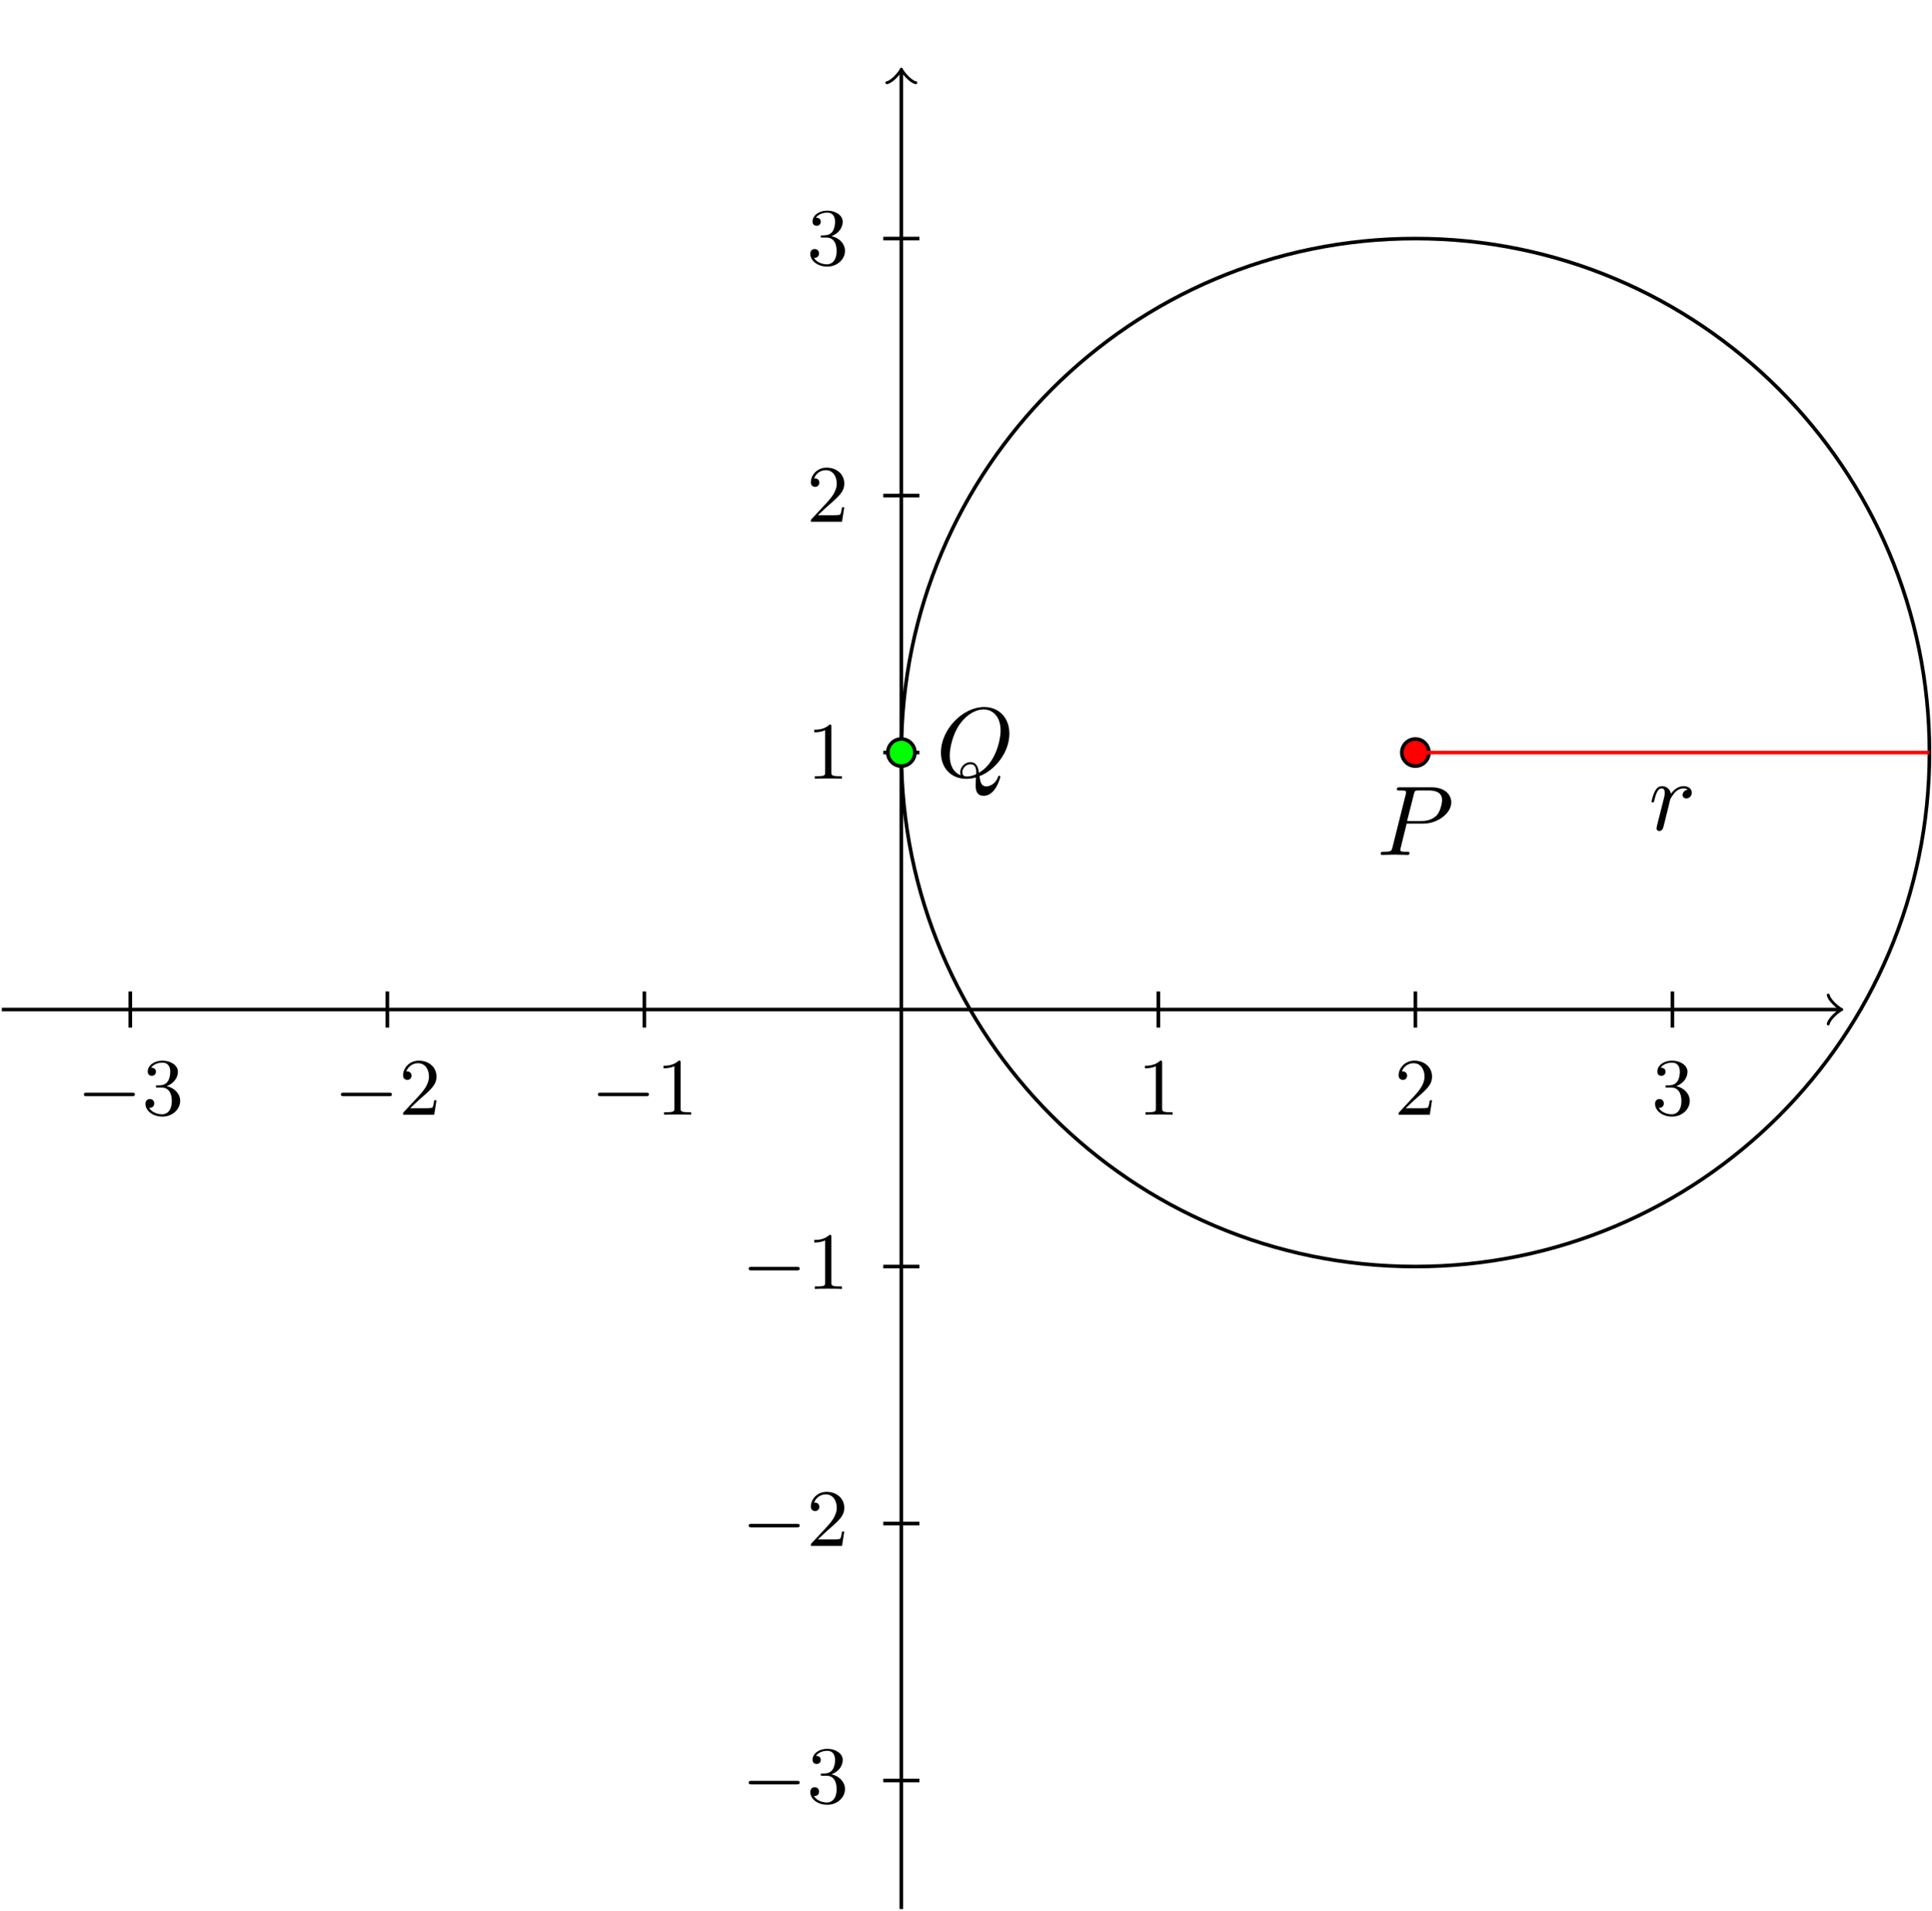
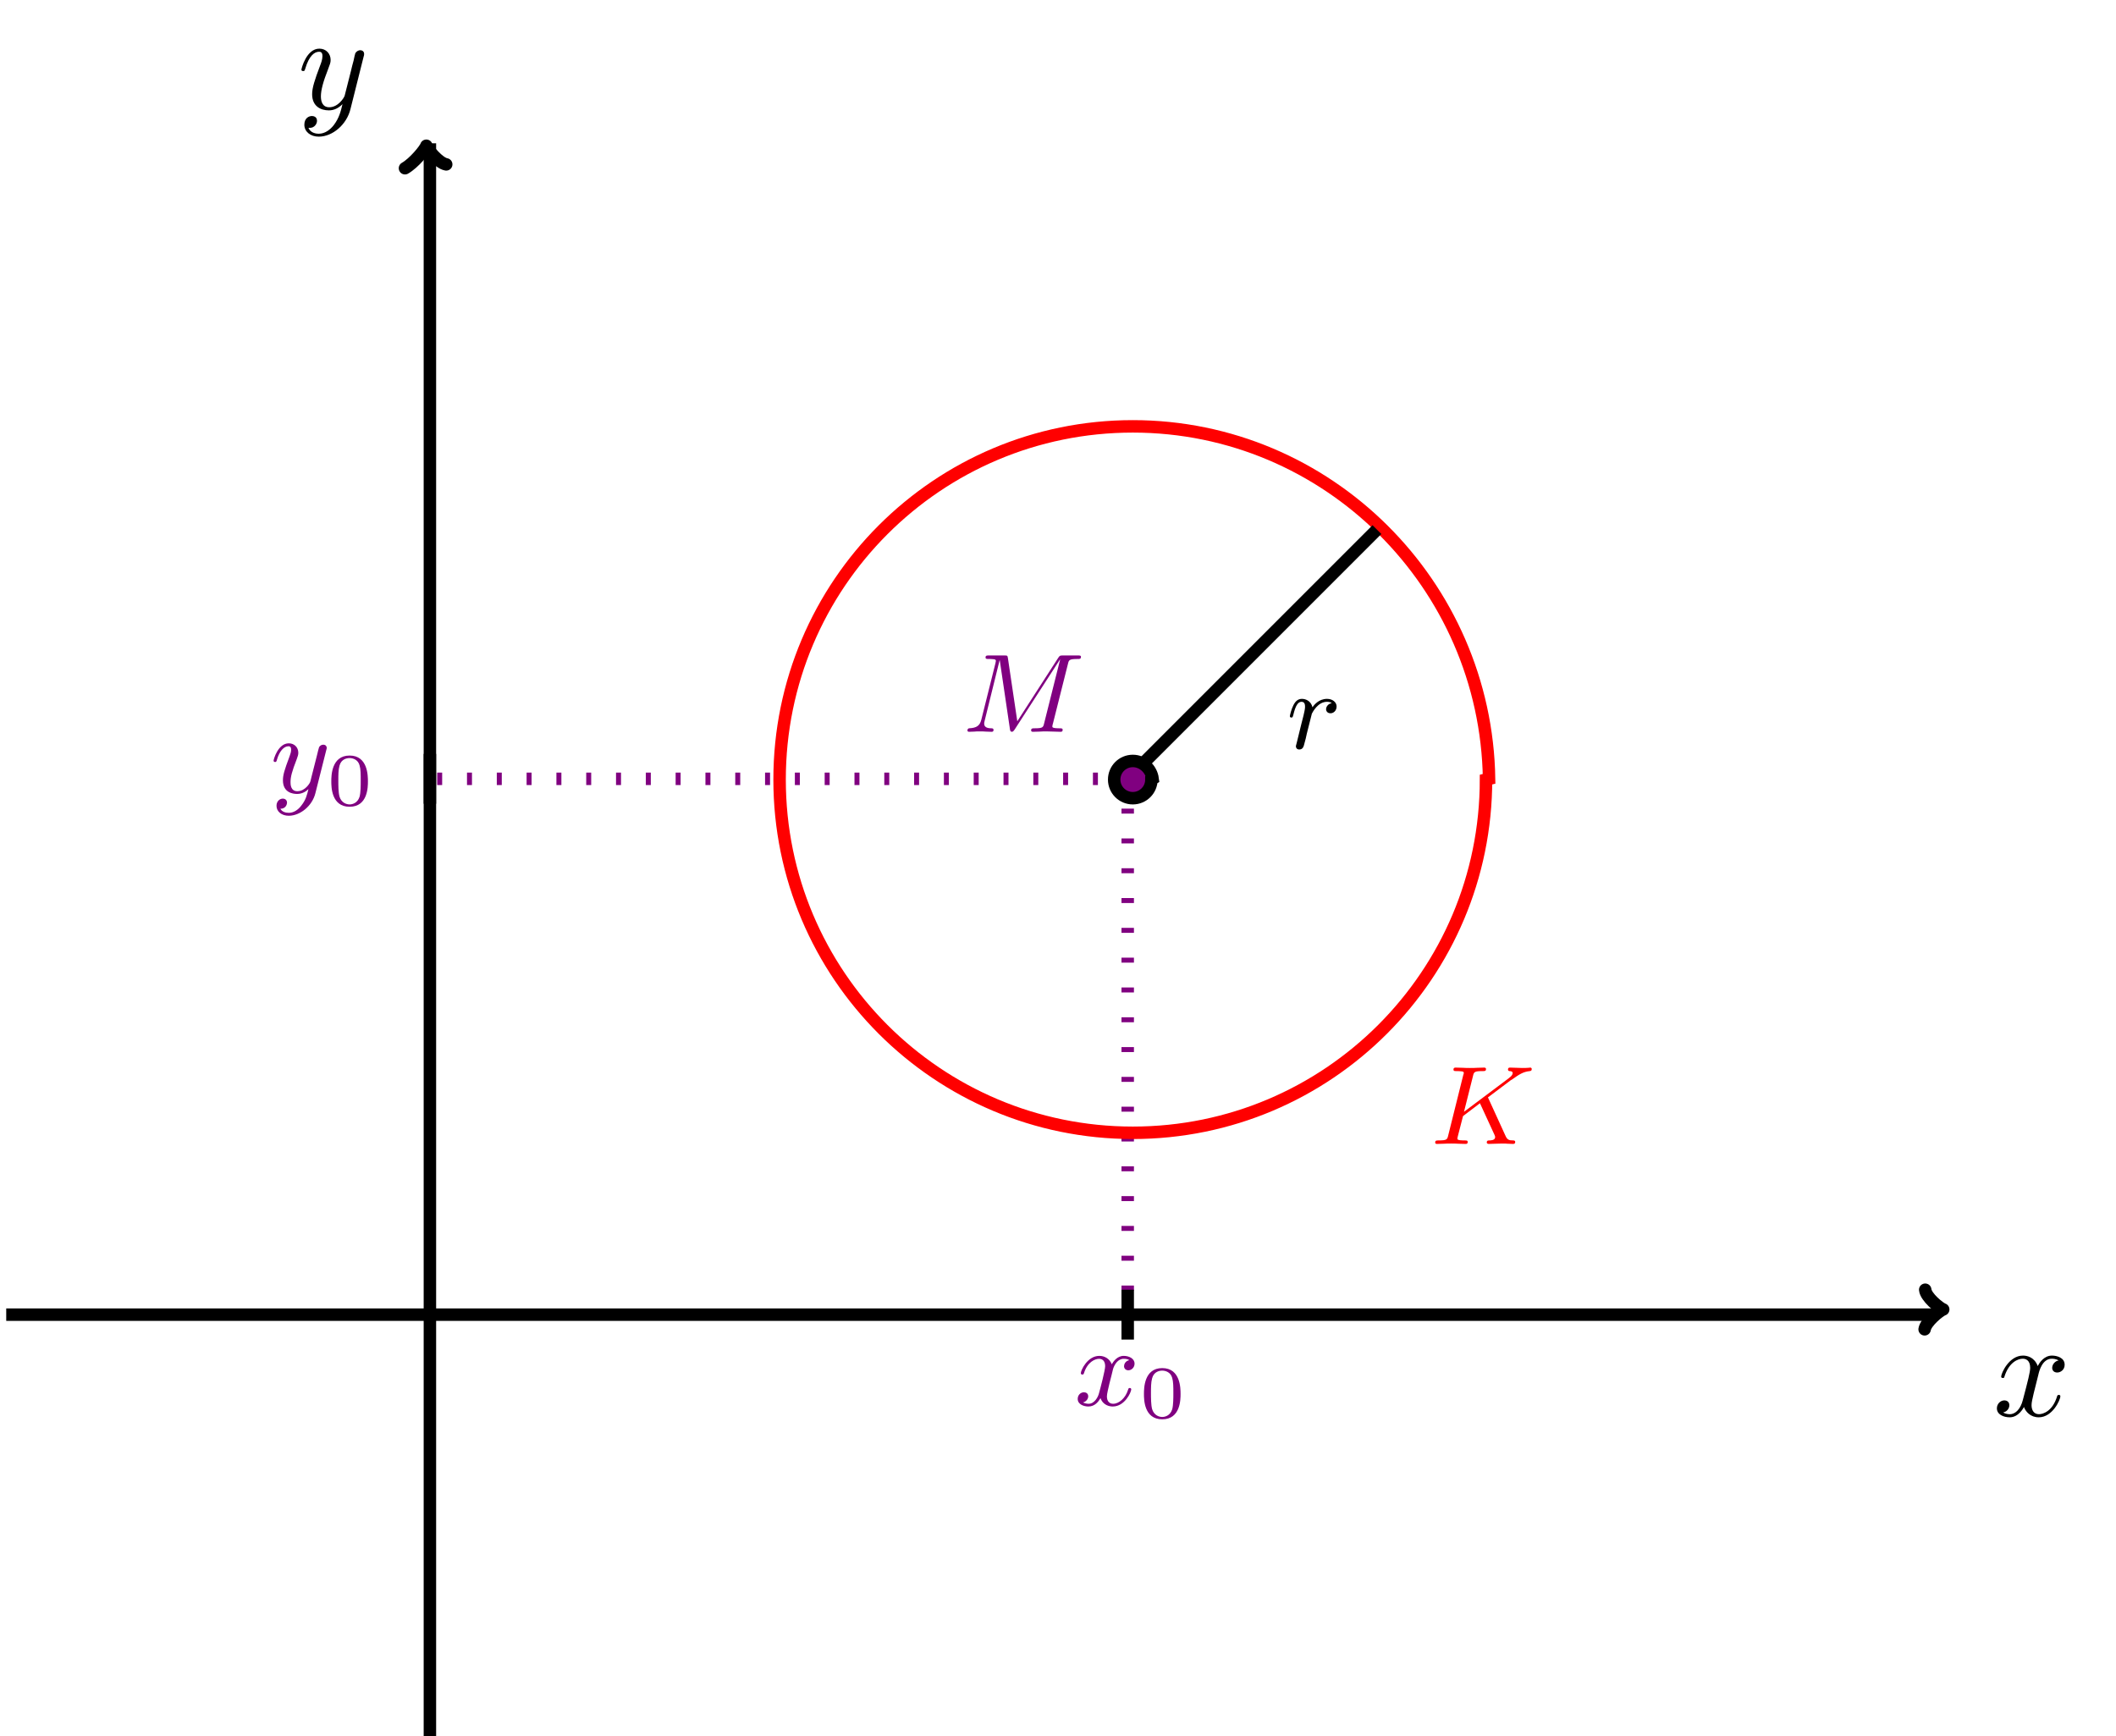
- <svg xmlns="http://www.w3.org/2000/svg" xmlns:xlink="http://www.w3.org/1999/xlink" width="212.997pt" height="210.764pt" viewBox="0 0 212.997 210.764" version="1.1">
+ <svg xmlns="http://www.w3.org/2000/svg" xmlns:xlink="http://www.w3.org/1999/xlink" width="169.811pt" height="139.296pt" viewBox="0 0 169.811 139.296" version="1.1">
  <defs>
    <g>
      <symbol overflow="visible" id="glyph0-0">
-         <path style="stroke:none;" d="" />
+         <path style="stroke:none;" d="M 4.406 -3.625 C 4.078 -3.562 3.984 -3.281 3.984 -3.141 C 3.984 -2.969 4.109 -2.812 4.328 -2.812 C 4.578 -2.812 4.828 -3.031 4.828 -3.344 C 4.828 -3.766 4.375 -3.969 3.953 -3.969 C 3.422 -3.969 3.109 -3.484 3 -3.297 C 2.828 -3.734 2.438 -3.969 2 -3.969 C 1.047 -3.969 0.516 -2.812 0.516 -2.578 C 0.516 -2.5 0.578 -2.469 0.641 -2.469 C 0.719 -2.469 0.75 -2.516 0.766 -2.578 C 1.047 -3.469 1.641 -3.734 1.984 -3.734 C 2.25 -3.734 2.469 -3.562 2.469 -3.141 C 2.469 -2.828 2.094 -1.391 1.969 -0.953 C 1.906 -0.688 1.625 -0.125 1.141 -0.125 C 0.953 -0.125 0.766 -0.188 0.688 -0.234 C 0.922 -0.281 1.109 -0.5 1.109 -0.719 C 1.109 -0.953 0.938 -1.047 0.766 -1.047 C 0.5 -1.047 0.266 -0.828 0.266 -0.516 C 0.266 -0.078 0.75 0.094 1.125 0.094 C 1.656 0.094 1.953 -0.328 2.094 -0.578 C 2.312 0.016 2.844 0.094 3.078 0.094 C 4.047 0.094 4.562 -1.062 4.562 -1.281 C 4.562 -1.328 4.531 -1.391 4.453 -1.391 C 4.344 -1.391 4.344 -1.359 4.297 -1.219 C 4.094 -0.578 3.578 -0.125 3.109 -0.125 C 2.859 -0.125 2.609 -0.281 2.609 -0.719 C 2.609 -0.922 2.734 -1.406 2.812 -1.75 C 2.859 -1.906 3.094 -2.875 3.109 -2.938 C 3.219 -3.266 3.484 -3.734 3.953 -3.734 C 4.109 -3.734 4.281 -3.719 4.406 -3.625 Z M 4.406 -3.625 " />
      </symbol>
      <symbol overflow="visible" id="glyph0-1">
-         <path style="stroke:none;" d="M 6.047 -2.047 C 6.219 -2.047 6.391 -2.047 6.391 -2.25 C 6.391 -2.438 6.203 -2.438 6.047 -2.438 L 1.109 -2.438 C 0.953 -2.438 0.766 -2.438 0.766 -2.25 C 0.766 -2.047 0.938 -2.047 1.109 -2.047 Z M 6.047 -2.047 " />
+         <path style="stroke:none;" d="M 4.5 -3.453 C 4.516 -3.5 4.531 -3.547 4.531 -3.609 C 4.531 -3.719 4.453 -3.859 4.25 -3.859 C 4.141 -3.859 3.969 -3.797 3.906 -3.625 C 3.891 -3.594 3.797 -3.219 3.75 -3.016 L 3.297 -1.234 C 3.234 -0.969 3.234 -0.953 3.203 -0.875 C 3.203 -0.828 2.828 -0.125 2.172 -0.125 C 1.625 -0.125 1.625 -0.688 1.625 -0.859 C 1.625 -1.266 1.734 -1.703 2.125 -2.703 C 2.203 -2.922 2.25 -3.047 2.25 -3.203 C 2.25 -3.656 1.922 -3.969 1.484 -3.969 C 0.625 -3.969 0.266 -2.688 0.266 -2.578 C 0.266 -2.5 0.328 -2.469 0.391 -2.469 C 0.484 -2.469 0.5 -2.531 0.531 -2.641 C 0.719 -3.312 1.078 -3.734 1.453 -3.734 C 1.672 -3.734 1.672 -3.562 1.672 -3.438 C 1.672 -3.297 1.625 -3.125 1.547 -2.922 C 1.125 -1.797 1.016 -1.422 1.016 -1 C 1.016 0 1.828 0.094 2.156 0.094 C 2.594 0.094 2.906 -0.141 3.062 -0.297 C 2.953 0.156 2.859 0.562 2.5 1.016 C 2.234 1.375 1.875 1.609 1.484 1.609 C 1.234 1.609 0.938 1.531 0.812 1.281 C 1.281 1.281 1.344 0.875 1.344 0.797 C 1.344 0.594 1.203 0.469 1 0.469 C 0.797 0.469 0.5 0.641 0.5 1.047 C 0.5 1.516 0.922 1.844 1.484 1.844 C 2.391 1.844 3.375 1.062 3.625 0.016 Z M 4.5 -3.453 " />
+       </symbol>
+       <symbol overflow="visible" id="glyph0-2">
+         <path style="stroke:none;" d="M 4.625 -3.734 L 6.453 -5.109 L 6.562 -5.172 C 7.109 -5.562 7.453 -5.797 7.984 -5.844 C 8.047 -5.859 8.141 -5.859 8.141 -6.016 C 8.141 -6.047 8.109 -6.125 8.031 -6.125 C 7.969 -6.125 7.906 -6.094 7.375 -6.094 C 7.047 -6.094 6.719 -6.125 6.406 -6.125 C 6.344 -6.125 6.234 -6.125 6.234 -5.969 C 6.234 -5.859 6.328 -5.844 6.359 -5.844 C 6.438 -5.844 6.609 -5.828 6.609 -5.688 C 6.609 -5.609 6.562 -5.5 6.438 -5.391 C 6.391 -5.359 6.391 -5.344 6.359 -5.328 C 6.328 -5.297 6.312 -5.281 6.266 -5.25 L 2.703 -2.578 L 3.422 -5.438 C 3.5 -5.781 3.531 -5.844 4.219 -5.844 C 4.375 -5.844 4.469 -5.844 4.469 -6.016 C 4.469 -6.094 4.406 -6.125 4.328 -6.125 C 4.156 -6.125 3.953 -6.109 3.766 -6.109 C 3.578 -6.094 3.375 -6.094 3.188 -6.094 C 2.906 -6.094 2.891 -6.094 2.625 -6.109 C 2.438 -6.109 2.203 -6.125 2.031 -6.125 C 1.984 -6.125 1.859 -6.125 1.859 -5.969 C 1.859 -5.844 1.938 -5.844 2.125 -5.844 C 2.156 -5.844 2.328 -5.844 2.469 -5.828 C 2.625 -5.812 2.688 -5.797 2.688 -5.688 C 2.688 -5.656 2.672 -5.609 2.641 -5.516 L 1.438 -0.688 C 1.359 -0.359 1.344 -0.281 0.656 -0.281 C 0.5 -0.281 0.391 -0.281 0.391 -0.109 C 0.391 -0.016 0.469 0 0.531 0 C 0.703 0 0.922 -0.016 1.094 -0.016 C 1.359 -0.031 1.375 -0.031 1.672 -0.031 C 1.953 -0.031 1.969 -0.031 2.25 -0.016 C 2.422 -0.016 2.656 0 2.828 0 C 2.891 0 3 0 3 -0.156 C 3 -0.281 2.922 -0.281 2.719 -0.281 C 2.688 -0.281 2.531 -0.281 2.391 -0.297 C 2.188 -0.328 2.172 -0.359 2.172 -0.438 C 2.172 -0.516 2.266 -0.812 2.625 -2.234 L 3.984 -3.266 L 5.141 -0.75 C 5.188 -0.641 5.203 -0.609 5.203 -0.547 C 5.203 -0.281 4.828 -0.281 4.75 -0.281 C 4.641 -0.281 4.531 -0.281 4.531 -0.109 C 4.531 -0.031 4.625 0 4.688 0 C 4.859 0 5.031 -0.016 5.203 -0.016 C 5.375 -0.016 5.562 -0.031 5.75 -0.031 C 5.906 -0.031 6.141 -0.031 6.203 -0.016 L 6.641 0 C 6.688 0 6.812 0 6.812 -0.156 C 6.812 -0.281 6.703 -0.281 6.641 -0.281 C 6.328 -0.281 6.172 -0.328 6.031 -0.656 Z M 4.625 -3.734 " />
+       </symbol>
+       <symbol overflow="visible" id="glyph0-3">
+         <path style="stroke:none;" d="M 3.625 -3.625 C 3.328 -3.578 3.172 -3.328 3.172 -3.141 C 3.172 -2.969 3.297 -2.812 3.531 -2.812 C 3.766 -2.812 4.016 -3.016 4.016 -3.359 C 4.016 -3.703 3.688 -3.969 3.25 -3.969 C 2.578 -3.969 2.203 -3.469 2.078 -3.297 C 1.969 -3.781 1.562 -3.969 1.234 -3.969 C 0.906 -3.969 0.703 -3.766 0.547 -3.453 C 0.375 -3.125 0.266 -2.625 0.266 -2.578 C 0.266 -2.5 0.328 -2.469 0.391 -2.469 C 0.484 -2.469 0.5 -2.516 0.547 -2.703 C 0.719 -3.406 0.906 -3.734 1.203 -3.734 C 1.484 -3.734 1.484 -3.453 1.484 -3.312 C 1.484 -3.125 1.406 -2.859 1.359 -2.625 C 1.297 -2.391 1.203 -2 1.172 -1.891 L 0.812 -0.422 C 0.75 -0.203 0.75 -0.188 0.75 -0.156 C 0.75 -0.047 0.828 0.094 1.016 0.094 C 1.312 0.094 1.375 -0.141 1.438 -0.406 C 1.547 -0.797 1.547 -0.812 1.625 -1.172 C 1.969 -2.516 2.016 -2.734 2.031 -2.781 C 2.094 -2.891 2.5 -3.734 3.25 -3.734 C 3.453 -3.734 3.578 -3.672 3.625 -3.625 Z M 3.625 -3.625 " />
+       </symbol>
+       <symbol overflow="visible" id="glyph0-4">
+         <path style="stroke:none;" d="M 8.5 -5.438 C 8.578 -5.766 8.594 -5.844 9.297 -5.844 C 9.438 -5.844 9.547 -5.844 9.547 -6.016 C 9.547 -6.125 9.453 -6.125 9.281 -6.125 L 8.109 -6.125 C 7.891 -6.125 7.844 -6.125 7.734 -5.953 L 4.438 -0.844 L 3.688 -5.891 C 3.656 -6.125 3.641 -6.125 3.391 -6.125 L 2.156 -6.125 C 2 -6.125 1.891 -6.125 1.891 -5.969 C 1.891 -5.844 1.984 -5.844 2.156 -5.844 C 2.203 -5.844 2.359 -5.844 2.5 -5.828 C 2.672 -5.812 2.719 -5.781 2.719 -5.688 C 2.719 -5.656 2.703 -5.609 2.688 -5.516 L 1.547 -0.953 C 1.422 -0.484 1.172 -0.312 0.578 -0.281 C 0.562 -0.281 0.438 -0.266 0.438 -0.109 C 0.438 -0.094 0.438 0 0.562 0 C 0.656 0 0.891 -0.016 1 -0.016 C 1.141 -0.031 1.172 -0.031 1.453 -0.031 C 1.672 -0.031 1.688 -0.031 1.906 -0.016 C 2.047 -0.016 2.25 0 2.375 0 C 2.422 0 2.531 0 2.531 -0.156 C 2.531 -0.266 2.438 -0.281 2.359 -0.281 C 1.938 -0.281 1.781 -0.422 1.781 -0.656 C 1.781 -0.719 1.781 -0.734 1.812 -0.859 L 3.016 -5.734 L 3.031 -5.734 L 3.844 -0.234 C 3.859 -0.094 3.891 0 4 0 C 4.109 0 4.156 -0.094 4.219 -0.172 L 7.859 -5.797 L 7.875 -5.797 L 6.594 -0.688 C 6.516 -0.359 6.5 -0.281 5.828 -0.281 C 5.656 -0.281 5.547 -0.281 5.547 -0.109 C 5.547 -0.031 5.609 0 5.688 0 C 5.797 0 6.141 -0.016 6.25 -0.016 C 6.391 -0.031 6.609 -0.031 6.797 -0.031 C 6.812 -0.031 7.172 -0.016 7.359 -0.016 C 7.547 -0.016 7.734 0 7.906 0 C 7.969 0 8.078 0 8.078 -0.156 C 8.078 -0.281 7.984 -0.281 7.797 -0.281 C 7.766 -0.281 7.609 -0.281 7.469 -0.297 C 7.266 -0.328 7.25 -0.359 7.25 -0.438 C 7.25 -0.516 7.281 -0.594 7.297 -0.656 Z M 8.5 -5.438 " />
      </symbol>
      <symbol overflow="visible" id="glyph1-0">
-         <path style="stroke:none;" d="" />
-       </symbol>
-       <symbol overflow="visible" id="glyph1-1">
-         <path style="stroke:none;" d="M 2.734 -3.156 C 3.562 -3.469 3.969 -4.125 3.969 -4.75 C 3.969 -5.438 3.203 -5.969 2.266 -5.969 C 1.344 -5.969 0.641 -5.438 0.641 -4.766 C 0.641 -4.469 0.828 -4.297 1.094 -4.297 C 1.359 -4.297 1.547 -4.484 1.547 -4.75 C 1.547 -5.062 1.328 -5.188 1.016 -5.188 C 1.25 -5.562 1.797 -5.75 2.25 -5.75 C 2.984 -5.75 3.125 -5.156 3.125 -4.734 C 3.125 -4.469 3.078 -4.031 2.859 -3.688 C 2.578 -3.297 2.266 -3.281 2 -3.25 C 1.781 -3.234 1.766 -3.234 1.688 -3.234 C 1.609 -3.234 1.531 -3.219 1.531 -3.125 C 1.531 -3 1.609 -3 1.766 -3 L 2.172 -3 C 2.953 -3 3.297 -2.375 3.297 -1.531 C 3.297 -0.375 2.688 -0.047 2.234 -0.047 C 2.062 -0.047 1.188 -0.094 0.797 -0.766 C 1.109 -0.719 1.359 -0.938 1.359 -1.25 C 1.359 -1.547 1.141 -1.734 0.875 -1.734 C 0.656 -1.734 0.391 -1.594 0.391 -1.219 C 0.391 -0.422 1.219 0.203 2.266 0.203 C 3.375 0.203 4.219 -0.609 4.219 -1.531 C 4.219 -2.312 3.594 -2.969 2.734 -3.156 Z M 2.734 -3.156 " />
-       </symbol>
-       <symbol overflow="visible" id="glyph1-2">
-         <path style="stroke:none;" d="M 4.141 -1.594 L 3.891 -1.594 C 3.875 -1.469 3.797 -0.938 3.688 -0.797 C 3.625 -0.719 3.016 -0.719 2.828 -0.719 L 1.234 -0.719 L 2.125 -1.562 C 3.594 -2.828 4.141 -3.312 4.141 -4.219 C 4.141 -5.25 3.297 -5.969 2.188 -5.969 C 1.156 -5.969 0.453 -5.156 0.453 -4.344 C 0.453 -3.891 0.844 -3.844 0.922 -3.844 C 1.125 -3.844 1.391 -3.984 1.391 -4.312 C 1.391 -4.578 1.203 -4.781 0.922 -4.781 C 0.875 -4.781 0.859 -4.781 0.812 -4.766 C 1.031 -5.406 1.609 -5.688 2.094 -5.688 C 3 -5.688 3.312 -4.844 3.312 -4.219 C 3.312 -3.312 2.625 -2.562 2.203 -2.094 L 0.562 -0.328 C 0.453 -0.219 0.453 -0.203 0.453 0 L 3.891 0 Z M 4.141 -1.594 " />
-       </symbol>
-       <symbol overflow="visible" id="glyph1-3">
-         <path style="stroke:none;" d="M 2.719 -5.734 C 2.719 -5.953 2.719 -5.969 2.5 -5.969 C 1.938 -5.406 1.109 -5.406 0.828 -5.406 L 0.828 -5.125 C 1 -5.125 1.547 -5.125 2.031 -5.359 L 2.031 -0.719 C 2.031 -0.391 2.016 -0.281 1.172 -0.281 L 0.891 -0.281 L 0.891 0 C 1.203 -0.031 2.016 -0.031 2.375 -0.031 C 2.75 -0.031 3.547 -0.031 3.875 0 L 3.875 -0.281 L 3.594 -0.281 C 2.75 -0.281 2.719 -0.391 2.719 -0.719 Z M 2.719 -5.734 " />
+         <path style="stroke:none;" d="M 3.297 -1.906 C 3.297 -2.344 3.297 -3.984 1.828 -3.984 C 0.359 -3.984 0.359 -2.344 0.359 -1.906 C 0.359 -1.484 0.359 0.125 1.828 0.125 C 3.297 0.125 3.297 -1.484 3.297 -1.906 Z M 1.828 -0.062 C 1.578 -0.062 1.172 -0.188 1.016 -0.688 C 0.922 -1.031 0.922 -1.609 0.922 -1.984 C 0.922 -2.391 0.922 -2.844 1.016 -3.172 C 1.156 -3.703 1.609 -3.781 1.828 -3.781 C 2.094 -3.781 2.5 -3.656 2.625 -3.203 C 2.719 -2.891 2.719 -2.453 2.719 -1.984 C 2.719 -1.609 2.719 -1 2.625 -0.672 C 2.453 -0.141 2.016 -0.062 1.828 -0.062 Z M 1.828 -0.062 " />
      </symbol>
      <symbol overflow="visible" id="glyph2-0">
-         <path style="stroke:none;" d="" />
+         <path style="stroke:none;" d="M 3.641 -3.297 C 3.703 -3.578 3.953 -4.578 4.719 -4.578 C 4.781 -4.578 5.031 -4.578 5.266 -4.438 C 4.969 -4.391 4.75 -4.109 4.75 -3.844 C 4.75 -3.672 4.859 -3.469 5.156 -3.469 C 5.406 -3.469 5.75 -3.672 5.75 -4.094 C 5.75 -4.672 5.109 -4.828 4.734 -4.828 C 4.094 -4.828 3.719 -4.25 3.594 -3.984 C 3.312 -4.719 2.719 -4.828 2.406 -4.828 C 1.281 -4.828 0.656 -3.406 0.656 -3.141 C 0.656 -3.031 0.766 -3.031 0.781 -3.031 C 0.875 -3.031 0.906 -3.047 0.922 -3.156 C 1.297 -4.312 2.016 -4.578 2.391 -4.578 C 2.594 -4.578 2.984 -4.484 2.984 -3.844 C 2.984 -3.516 2.797 -2.781 2.391 -1.25 C 2.219 -0.578 1.828 -0.125 1.359 -0.125 C 1.281 -0.125 1.031 -0.125 0.812 -0.266 C 1.078 -0.312 1.312 -0.547 1.312 -0.844 C 1.312 -1.141 1.078 -1.234 0.922 -1.234 C 0.594 -1.234 0.312 -0.953 0.312 -0.594 C 0.312 -0.094 0.859 0.125 1.344 0.125 C 2.062 0.125 2.453 -0.641 2.484 -0.703 C 2.625 -0.312 3.016 0.125 3.672 0.125 C 4.781 0.125 5.406 -1.281 5.406 -1.562 C 5.406 -1.672 5.312 -1.672 5.281 -1.672 C 5.188 -1.672 5.156 -1.625 5.141 -1.547 C 4.781 -0.375 4.031 -0.125 3.688 -0.125 C 3.266 -0.125 3.094 -0.469 3.094 -0.844 C 3.094 -1.078 3.156 -1.312 3.266 -1.797 Z M 3.641 -3.297 " />
      </symbol>
      <symbol overflow="visible" id="glyph2-1">
-         <path style="stroke:none;" d="M 3.297 -3.453 L 5.156 -3.453 C 6.703 -3.453 8.219 -4.578 8.219 -5.797 C 8.219 -6.641 7.5 -7.453 6.078 -7.453 L 2.547 -7.453 C 2.328 -7.453 2.219 -7.453 2.219 -7.234 C 2.219 -7.109 2.312 -7.109 2.531 -7.109 C 2.672 -7.109 2.875 -7.094 3 -7.094 C 3.172 -7.062 3.234 -7.031 3.234 -6.922 C 3.234 -6.875 3.234 -6.844 3.203 -6.703 L 1.734 -0.844 C 1.625 -0.422 1.609 -0.344 0.734 -0.344 C 0.562 -0.344 0.438 -0.344 0.438 -0.125 C 0.438 0 0.562 0 0.594 0 C 0.906 0 1.672 -0.031 1.984 -0.031 C 2.219 -0.031 2.453 -0.016 2.688 -0.016 C 2.922 -0.016 3.156 0 3.391 0 C 3.469 0 3.609 0 3.609 -0.219 C 3.609 -0.344 3.516 -0.344 3.297 -0.344 C 2.906 -0.344 2.594 -0.344 2.594 -0.531 C 2.594 -0.594 2.625 -0.656 2.625 -0.719 Z M 4.094 -6.703 C 4.188 -7.078 4.203 -7.109 4.672 -7.109 L 5.719 -7.109 C 6.625 -7.109 7.203 -6.812 7.203 -6.062 C 7.203 -5.641 6.984 -4.703 6.562 -4.312 C 6.016 -3.812 5.359 -3.734 4.891 -3.734 L 3.344 -3.734 Z M 4.094 -6.703 " />
-       </symbol>
-       <symbol overflow="visible" id="glyph2-2">
-         <path style="stroke:none;" d="M 4.781 -0.062 C 6.469 -0.703 8.078 -2.656 8.078 -4.75 C 8.078 -6.516 6.922 -7.688 5.297 -7.688 C 2.938 -7.688 0.531 -5.219 0.531 -2.672 C 0.531 -0.859 1.75 0.234 3.328 0.234 C 3.594 0.234 3.969 0.203 4.391 0.078 C 4.359 0.75 4.359 0.781 4.359 0.922 C 4.359 1.266 4.359 2.109 5.25 2.109 C 6.547 2.109 7.078 0.125 7.078 0 C 7.078 -0.078 7 -0.109 6.953 -0.109 C 6.875 -0.109 6.844 -0.047 6.828 0.016 C 6.562 0.781 5.938 1.062 5.547 1.062 C 5.047 1.062 4.891 0.766 4.781 -0.062 Z M 2.719 -0.156 C 1.859 -0.484 1.5 -1.344 1.5 -2.328 C 1.5 -3.078 1.781 -4.625 2.609 -5.797 C 3.406 -6.922 4.422 -7.422 5.219 -7.422 C 6.312 -7.422 7.109 -6.562 7.109 -5.109 C 7.109 -4.016 6.547 -1.469 4.719 -0.438 C 4.672 -0.812 4.562 -1.609 3.766 -1.609 C 3.188 -1.609 2.656 -1.062 2.656 -0.5 C 2.656 -0.281 2.719 -0.156 2.719 -0.156 Z M 3.391 -0.031 C 3.234 -0.031 2.891 -0.031 2.891 -0.5 C 2.891 -0.938 3.297 -1.375 3.766 -1.375 C 4.219 -1.375 4.422 -1.109 4.422 -0.453 C 4.422 -0.281 4.422 -0.266 4.312 -0.234 C 4.031 -0.109 3.703 -0.031 3.391 -0.031 Z M 3.391 -0.031 " />
-       </symbol>
-       <symbol overflow="visible" id="glyph2-3">
-         <path style="stroke:none;" d="M 0.953 -0.641 C 0.922 -0.484 0.859 -0.234 0.859 -0.172 C 0.859 0.016 1.016 0.125 1.172 0.125 C 1.312 0.125 1.5 0.031 1.578 -0.188 C 1.609 -0.234 1.969 -1.719 2.016 -1.906 C 2.109 -2.266 2.297 -3.031 2.359 -3.328 C 2.406 -3.469 2.719 -3.984 2.984 -4.219 C 3.062 -4.297 3.375 -4.578 3.844 -4.578 C 4.141 -4.578 4.297 -4.453 4.312 -4.453 C 3.984 -4.391 3.734 -4.141 3.734 -3.844 C 3.734 -3.672 3.859 -3.469 4.156 -3.469 C 4.453 -3.469 4.75 -3.719 4.75 -4.109 C 4.75 -4.5 4.406 -4.828 3.844 -4.828 C 3.141 -4.828 2.656 -4.281 2.453 -3.984 C 2.359 -4.469 1.969 -4.828 1.469 -4.828 C 0.953 -4.828 0.75 -4.391 0.656 -4.203 C 0.453 -3.828 0.312 -3.172 0.312 -3.141 C 0.312 -3.031 0.422 -3.031 0.453 -3.031 C 0.562 -3.031 0.562 -3.047 0.625 -3.281 C 0.812 -4.062 1.031 -4.578 1.422 -4.578 C 1.609 -4.578 1.766 -4.5 1.766 -4.078 C 1.766 -3.844 1.734 -3.734 1.594 -3.156 Z M 0.953 -0.641 " />
+         <path style="stroke:none;" d="M 5.297 -4.156 C 5.344 -4.312 5.344 -4.328 5.344 -4.406 C 5.344 -4.609 5.188 -4.703 5.031 -4.703 C 4.922 -4.703 4.75 -4.641 4.641 -4.469 C 4.625 -4.422 4.531 -4.078 4.5 -3.875 C 4.422 -3.594 4.344 -3.297 4.281 -3.016 L 3.781 -1.047 C 3.734 -0.891 3.266 -0.125 2.547 -0.125 C 2 -0.125 1.875 -0.594 1.875 -1 C 1.875 -1.5 2.062 -2.188 2.438 -3.141 C 2.609 -3.594 2.656 -3.703 2.656 -3.922 C 2.656 -4.422 2.297 -4.828 1.75 -4.828 C 0.719 -4.828 0.312 -3.234 0.312 -3.141 C 0.312 -3.031 0.422 -3.031 0.453 -3.031 C 0.562 -3.031 0.562 -3.047 0.625 -3.234 C 0.922 -4.25 1.359 -4.578 1.719 -4.578 C 1.812 -4.578 2 -4.578 2 -4.234 C 2 -3.953 1.891 -3.672 1.812 -3.469 C 1.375 -2.312 1.172 -1.688 1.172 -1.172 C 1.172 -0.203 1.859 0.125 2.516 0.125 C 2.938 0.125 3.297 -0.062 3.609 -0.375 C 3.469 0.203 3.344 0.734 2.906 1.312 C 2.625 1.672 2.203 2 1.703 2 C 1.547 2 1.062 1.969 0.875 1.531 C 1.047 1.531 1.188 1.531 1.344 1.406 C 1.453 1.312 1.562 1.172 1.562 0.953 C 1.562 0.625 1.266 0.578 1.156 0.578 C 0.906 0.578 0.547 0.75 0.547 1.281 C 0.547 1.828 1.031 2.234 1.703 2.234 C 2.828 2.234 3.953 1.25 4.25 0.016 Z M 5.297 -4.156 " />
      </symbol>
    </g>
-     <clipPath id="clip1">
-       <path d="M 99 7 L 100 7 L 100 210.766 L 99 210.766 Z M 99 7 " />
-     </clipPath>
-     <clipPath id="clip2">
-       <path d="M 93 20 L 212.996 20 L 212.996 146 L 93 146 Z M 93 20 " />
-     </clipPath>
-     <clipPath id="clip3">
-       <path d="M 155 82 L 212.996 82 L 212.996 84 L 155 84 Z M 155 82 " />
-     </clipPath>
  </defs>
  <g id="surface1">
-     <path style="fill:none;stroke-width:0.399;stroke-linecap:butt;stroke-linejoin:miter;stroke:rgb(0%,0%,0%);stroke-opacity:1;stroke-miterlimit:10;" d="M -99.213 0 L 103.424 0 " transform="matrix(1,0,0,-1,99.412,111.352)" />
-     <path style="fill:none;stroke-width:0.319;stroke-linecap:round;stroke-linejoin:round;stroke:rgb(0%,0%,0%);stroke-opacity:1;stroke-miterlimit:10;" d="M -1.196 1.594 C -1.094 0.997 -0 0.098 0.3 0 C -0 -0.101 -1.094 -0.996 -1.196 -1.593 " transform="matrix(1,0,0,-1,202.8364,111.352)" />
-     <path style="fill:none;stroke-width:0.399;stroke-linecap:butt;stroke-linejoin:miter;stroke:rgb(0%,0%,0%);stroke-opacity:1;stroke-miterlimit:10;" d="M -85.041 1.993 L -85.041 -1.992 " transform="matrix(1,0,0,-1,99.412,111.352)" />
-     <g style="fill:rgb(0%,0%,0%);fill-opacity:1;">
-       <use xlink:href="#glyph0-1" x="8.485" y="122.958" />
+     <path style="fill:none;stroke-width:1;stroke-linecap:butt;stroke-linejoin:miter;stroke:rgb(0%,0%,0%);stroke-opacity:1;stroke-miterlimit:10;" d="M -33.715 -0.419 L 121.285 -0.419 " transform="matrix(1,0,0,-1,34.215,105.081)" />
+     <path style="fill:none;stroke-width:1;stroke-linecap:round;stroke-linejoin:round;stroke:rgb(0%,0%,0%);stroke-opacity:1;stroke-miterlimit:10;" d="M -1.148 1.581 C -1.097 0.995 0 0.101 0.297 -0.001 C 0 -0.099 -1.097 -0.997 -1.195 -1.595 " transform="matrix(1,0,0,-1,155.6481,105.081)" />
+     <path style="fill:none;stroke-width:1;stroke-linecap:butt;stroke-linejoin:miter;stroke:rgb(0%,0%,0%);stroke-opacity:1;stroke-miterlimit:10;" d="M 0.285 -34.419 L 0.285 93.581 " transform="matrix(1,0,0,-1,34.215,105.081)" />
+     <path style="fill:none;stroke-width:1;stroke-linecap:round;stroke-linejoin:round;stroke:rgb(0%,0%,0%);stroke-opacity:1;stroke-miterlimit:10;" d="M -1.505 1.715 C -1.095 0.996 -0.001 0.098 0.299 0 C -0.001 -0.101 -1.095 -0.996 -1.197 -1.594 " transform="matrix(0,-1,-1,0,34.215,11.99473)" />
+     <path style="fill:none;stroke-width:1;stroke-linecap:butt;stroke-linejoin:miter;stroke:rgb(50%,0%,50%);stroke-opacity:1;stroke-dasharray:0.399,1.993;stroke-miterlimit:10;" d="M 56.285 42.581 L 56.285 -0.419 " transform="matrix(1,0,0,-1,34.215,105.081)" />
+     <path style="fill:none;stroke-width:1;stroke-linecap:butt;stroke-linejoin:miter;stroke:rgb(50%,0%,50%);stroke-opacity:1;stroke-dasharray:0.399,1.993;stroke-miterlimit:10;" d="M 56.285 42.581 L 0.285 42.581 " transform="matrix(1,0,0,-1,34.215,105.081)" />
+     <path style="fill:none;stroke-width:1;stroke-linecap:butt;stroke-linejoin:miter;stroke:rgb(0%,0%,0%);stroke-opacity:1;stroke-miterlimit:10;" d="M 56.285 1.581 L 56.285 -2.419 " transform="matrix(1,0,0,-1,34.215,105.081)" />
+     <g style="fill:rgb(50%,0%,50%);fill-opacity:1;">
+       <use xlink:href="#glyph0-0" x="86.221" y="112.777" />
+     </g>
+     <g style="fill:rgb(50%,0%,50%);fill-opacity:1;">
+       <use xlink:href="#glyph1-0" x="91.444" y="113.773" />
+     </g>
+     <path style="fill:none;stroke-width:1;stroke-linecap:butt;stroke-linejoin:miter;stroke:rgb(0%,0%,0%);stroke-opacity:1;stroke-miterlimit:10;" d="M 0.285 44.581 L 0.285 40.581 " transform="matrix(1,0,0,-1,34.215,105.081)" />
+     <g style="fill:rgb(50%,0%,50%);fill-opacity:1;">
+       <use xlink:href="#glyph0-1" x="21.69" y="63.62" />
+     </g>
+     <g style="fill:rgb(50%,0%,50%);fill-opacity:1;">
+       <use xlink:href="#glyph1-0" x="26.229" y="64.616" />
    </g>
    <g style="fill:rgb(0%,0%,0%);fill-opacity:1;">
-       <use xlink:href="#glyph1-1" x="15.652" y="122.958" />
-     </g>
-     <path style="fill:none;stroke-width:0.399;stroke-linecap:butt;stroke-linejoin:miter;stroke:rgb(0%,0%,0%);stroke-opacity:1;stroke-miterlimit:10;" d="M -56.693 1.993 L -56.693 -1.992 " transform="matrix(1,0,0,-1,99.412,111.352)" />
-     <g style="fill:rgb(0%,0%,0%);fill-opacity:1;">
-       <use xlink:href="#glyph0-1" x="36.831" y="122.958" />
+       <use xlink:href="#glyph2-0" x="159.94" y="113.613" />
    </g>
    <g style="fill:rgb(0%,0%,0%);fill-opacity:1;">
-       <use xlink:href="#glyph1-2" x="43.999" y="122.958" />
+       <use xlink:href="#glyph2-1" x="23.877" y="8.732" />
    </g>
-     <path style="fill:none;stroke-width:0.399;stroke-linecap:butt;stroke-linejoin:miter;stroke:rgb(0%,0%,0%);stroke-opacity:1;stroke-miterlimit:10;" d="M -28.346 1.993 L -28.346 -1.992 " transform="matrix(1,0,0,-1,99.412,111.352)" />
+     <path style="fill:none;stroke-width:1;stroke-linecap:butt;stroke-linejoin:miter;stroke:rgb(100%,0%,0%);stroke-opacity:1;stroke-miterlimit:10;" d="M 85.285 42.581 C 85.039 58.175 72.347 70.866 56.695 70.866 C 41.039 70.866 28.348 58.175 28.348 42.519 C 28.348 26.866 41.039 14.175 56.695 14.175 C 72.347 14.175 85.039 26.866 85.039 42.519 Z M 85.285 42.581 " transform="matrix(1,0,0,-1,34.215,105.081)" />
+     <g style="fill:rgb(100%,0%,0%);fill-opacity:1;">
+       <use xlink:href="#glyph0-2" x="114.784" y="91.799" />
+     </g>
+     <path style="fill:none;stroke-width:1;stroke-linecap:butt;stroke-linejoin:miter;stroke:rgb(0%,0%,0%);stroke-opacity:1;stroke-miterlimit:10;" d="M 56.285 42.581 L 76.285 62.581 " transform="matrix(1,0,0,-1,34.215,105.081)" />
    <g style="fill:rgb(0%,0%,0%);fill-opacity:1;">
-       <use xlink:href="#glyph0-1" x="65.178" y="122.958" />
+       <use xlink:href="#glyph0-3" x="103.247" y="60.052" />
    </g>
-     <g style="fill:rgb(0%,0%,0%);fill-opacity:1;">
-       <use xlink:href="#glyph1-3" x="72.345" y="122.958" />
-     </g>
-     <path style="fill:none;stroke-width:0.399;stroke-linecap:butt;stroke-linejoin:miter;stroke:rgb(0%,0%,0%);stroke-opacity:1;stroke-miterlimit:10;" d="M 28.346 1.993 L 28.346 -1.992 " transform="matrix(1,0,0,-1,99.412,111.352)" />
-     <g style="fill:rgb(0%,0%,0%);fill-opacity:1;">
-       <use xlink:href="#glyph1-3" x="125.454" y="122.958" />
-     </g>
-     <path style="fill:none;stroke-width:0.399;stroke-linecap:butt;stroke-linejoin:miter;stroke:rgb(0%,0%,0%);stroke-opacity:1;stroke-miterlimit:10;" d="M 56.693 1.993 L 56.693 -1.992 " transform="matrix(1,0,0,-1,99.412,111.352)" />
-     <g style="fill:rgb(0%,0%,0%);fill-opacity:1;">
-       <use xlink:href="#glyph1-2" x="153.801" y="122.958" />
-     </g>
-     <path style="fill:none;stroke-width:0.399;stroke-linecap:butt;stroke-linejoin:miter;stroke:rgb(0%,0%,0%);stroke-opacity:1;stroke-miterlimit:10;" d="M 85.041 1.993 L 85.041 -1.992 " transform="matrix(1,0,0,-1,99.412,111.352)" />
-     <g style="fill:rgb(0%,0%,0%);fill-opacity:1;">
-       <use xlink:href="#glyph1-1" x="182.147" y="122.958" />
-     </g>
-     <g clip-path="url(#clip1)" clip-rule="nonzero">
-       <path style="fill:none;stroke-width:0.399;stroke-linecap:butt;stroke-linejoin:miter;stroke:rgb(0%,0%,0%);stroke-opacity:1;stroke-miterlimit:10;" d="M -0.002 -99.214 L -0.002 103.426 " transform="matrix(1,0,0,-1,99.412,111.352)" />
-     </g>
-     <path style="fill:none;stroke-width:0.319;stroke-linecap:round;stroke-linejoin:round;stroke:rgb(0%,0%,0%);stroke-opacity:1;stroke-miterlimit:10;" d="M -1.197 1.596 C -1.096 0.998 0.002 0.1 0.299 0.002 C 0.002 -0.1 -1.096 -0.998 -1.197 -1.596 " transform="matrix(0,-1,-1,0,99.412,7.9276)" />
-     <path style="fill:none;stroke-width:0.399;stroke-linecap:butt;stroke-linejoin:miter;stroke:rgb(0%,0%,0%);stroke-opacity:1;stroke-miterlimit:10;" d="M 1.994 -85.039 L -1.994 -85.039 " transform="matrix(1,0,0,-1,99.412,111.352)" />
-     <g style="fill:rgb(0%,0%,0%);fill-opacity:1;">
-       <use xlink:href="#glyph0-1" x="81.809" y="198.865" />
-     </g>
-     <g style="fill:rgb(0%,0%,0%);fill-opacity:1;">
-       <use xlink:href="#glyph1-1" x="88.976" y="198.865" />
-     </g>
-     <path style="fill:none;stroke-width:0.399;stroke-linecap:butt;stroke-linejoin:miter;stroke:rgb(0%,0%,0%);stroke-opacity:1;stroke-miterlimit:10;" d="M 1.994 -56.695 L -1.994 -56.695 " transform="matrix(1,0,0,-1,99.412,111.352)" />
-     <g style="fill:rgb(0%,0%,0%);fill-opacity:1;">
-       <use xlink:href="#glyph0-1" x="81.809" y="170.519" />
-     </g>
-     <g style="fill:rgb(0%,0%,0%);fill-opacity:1;">
-       <use xlink:href="#glyph1-2" x="88.976" y="170.519" />
-     </g>
-     <path style="fill:none;stroke-width:0.399;stroke-linecap:butt;stroke-linejoin:miter;stroke:rgb(0%,0%,0%);stroke-opacity:1;stroke-miterlimit:10;" d="M 1.994 -28.347 L -1.994 -28.347 " transform="matrix(1,0,0,-1,99.412,111.352)" />
-     <g style="fill:rgb(0%,0%,0%);fill-opacity:1;">
-       <use xlink:href="#glyph0-1" x="81.809" y="142.173" />
-     </g>
-     <g style="fill:rgb(0%,0%,0%);fill-opacity:1;">
-       <use xlink:href="#glyph1-3" x="88.976" y="142.173" />
-     </g>
-     <path style="fill:none;stroke-width:0.399;stroke-linecap:butt;stroke-linejoin:miter;stroke:rgb(0%,0%,0%);stroke-opacity:1;stroke-miterlimit:10;" d="M 1.994 28.348 L -1.994 28.348 " transform="matrix(1,0,0,-1,99.412,111.352)" />
-     <g style="fill:rgb(0%,0%,0%);fill-opacity:1;">
-       <use xlink:href="#glyph1-3" x="88.976" y="85.895" />
-     </g>
-     <path style="fill:none;stroke-width:0.399;stroke-linecap:butt;stroke-linejoin:miter;stroke:rgb(0%,0%,0%);stroke-opacity:1;stroke-miterlimit:10;" d="M 1.994 56.692 L -1.994 56.692 " transform="matrix(1,0,0,-1,99.412,111.352)" />
-     <g style="fill:rgb(0%,0%,0%);fill-opacity:1;">
-       <use xlink:href="#glyph1-2" x="88.976" y="57.548" />
-     </g>
-     <path style="fill:none;stroke-width:0.399;stroke-linecap:butt;stroke-linejoin:miter;stroke:rgb(0%,0%,0%);stroke-opacity:1;stroke-miterlimit:10;" d="M 1.994 85.04 L -1.994 85.04 " transform="matrix(1,0,0,-1,99.412,111.352)" />
-     <g style="fill:rgb(0%,0%,0%);fill-opacity:1;">
-       <use xlink:href="#glyph1-1" x="88.976" y="29.202" />
-     </g>
-     <g clip-path="url(#clip2)" clip-rule="nonzero">
-       <path style="fill:none;stroke-width:0.399;stroke-linecap:butt;stroke-linejoin:miter;stroke:rgb(0%,0%,0%);stroke-opacity:1;stroke-miterlimit:10;" d="M 113.389 28.348 C 113.389 59.657 88.006 85.04 56.693 85.04 C 25.381 85.04 -0.002 59.657 -0.002 28.348 C -0.002 -2.964 25.381 -28.347 56.693 -28.347 C 88.006 -28.347 113.389 -2.964 113.389 28.348 Z M 113.389 28.348 " transform="matrix(1,0,0,-1,99.412,111.352)" />
-     </g>
-     <path style="fill-rule:nonzero;fill:rgb(100%,0%,0%);fill-opacity:1;stroke-width:0.399;stroke-linecap:butt;stroke-linejoin:miter;stroke:rgb(0%,0%,0%);stroke-opacity:1;stroke-miterlimit:10;" d="M 58.19 28.348 C 58.19 29.172 57.518 29.84 56.693 29.84 C 55.869 29.84 55.197 29.172 55.197 28.348 C 55.197 27.52 55.869 26.852 56.693 26.852 C 57.518 26.852 58.19 27.52 58.19 28.348 Z M 58.19 28.348 " transform="matrix(1,0,0,-1,99.412,111.352)" />
-     <path style="fill-rule:nonzero;fill:rgb(0%,100%,0%);fill-opacity:1;stroke-width:0.399;stroke-linecap:butt;stroke-linejoin:miter;stroke:rgb(0%,0%,0%);stroke-opacity:1;stroke-miterlimit:10;" d="M 1.494 28.348 C 1.494 29.172 0.826 29.84 -0.002 29.84 C -0.826 29.84 -1.494 29.172 -1.494 28.348 C -1.494 27.52 -0.826 26.852 -0.002 26.852 C 0.826 26.852 1.494 27.52 1.494 28.348 Z M 1.494 28.348 " transform="matrix(1,0,0,-1,99.412,111.352)" />
-     <g clip-path="url(#clip3)" clip-rule="nonzero">
-       <path style="fill:none;stroke-width:0.399;stroke-linecap:butt;stroke-linejoin:miter;stroke:rgb(100%,0%,0%);stroke-opacity:1;stroke-miterlimit:10;" d="M 56.693 28.348 L 113.389 28.348 " transform="matrix(1,0,0,-1,99.412,111.352)" />
-     </g>
-     <g style="fill:rgb(0%,0%,0%);fill-opacity:1;">
-       <use xlink:href="#glyph2-1" x="151.845" y="94.295" />
-     </g>
-     <g style="fill:rgb(0%,0%,0%);fill-opacity:1;">
-       <use xlink:href="#glyph2-2" x="103.247" y="85.672" />
-     </g>
-     <g style="fill:rgb(0%,0%,0%);fill-opacity:1;">
-       <use xlink:href="#glyph2-3" x="181.839" y="91.538" />
+     <path style=" stroke:none;fill-rule:nonzero;fill:rgb(50%,0%,50%);fill-opacity:1;" d="M 92.402 62.562 C 92.402 61.734 91.734 61.066 90.91 61.066 C 90.082 61.066 89.414 61.734 89.414 62.562 C 89.414 63.387 90.082 64.055 90.91 64.055 C 91.734 64.055 92.402 63.387 92.402 62.562 Z M 92.402 62.562 " />
+     <path style="fill:none;stroke-width:1;stroke-linecap:butt;stroke-linejoin:miter;stroke:rgb(0%,0%,0%);stroke-opacity:1;stroke-miterlimit:10;" d="M 58.285 42.581 C 58.187 43.347 57.519 44.015 56.695 44.015 C 55.867 44.015 55.199 43.347 55.199 42.519 C 55.199 41.694 55.867 41.026 56.695 41.026 C 57.519 41.026 58.187 41.694 58.187 42.519 Z M 58.285 42.581 " transform="matrix(1,0,0,-1,34.215,105.081)" />
+     <g style="fill:rgb(50%,0%,50%);fill-opacity:1;">
+       <use xlink:href="#glyph0-4" x="77.201" y="58.726" />
    </g>
  </g>
</svg>
